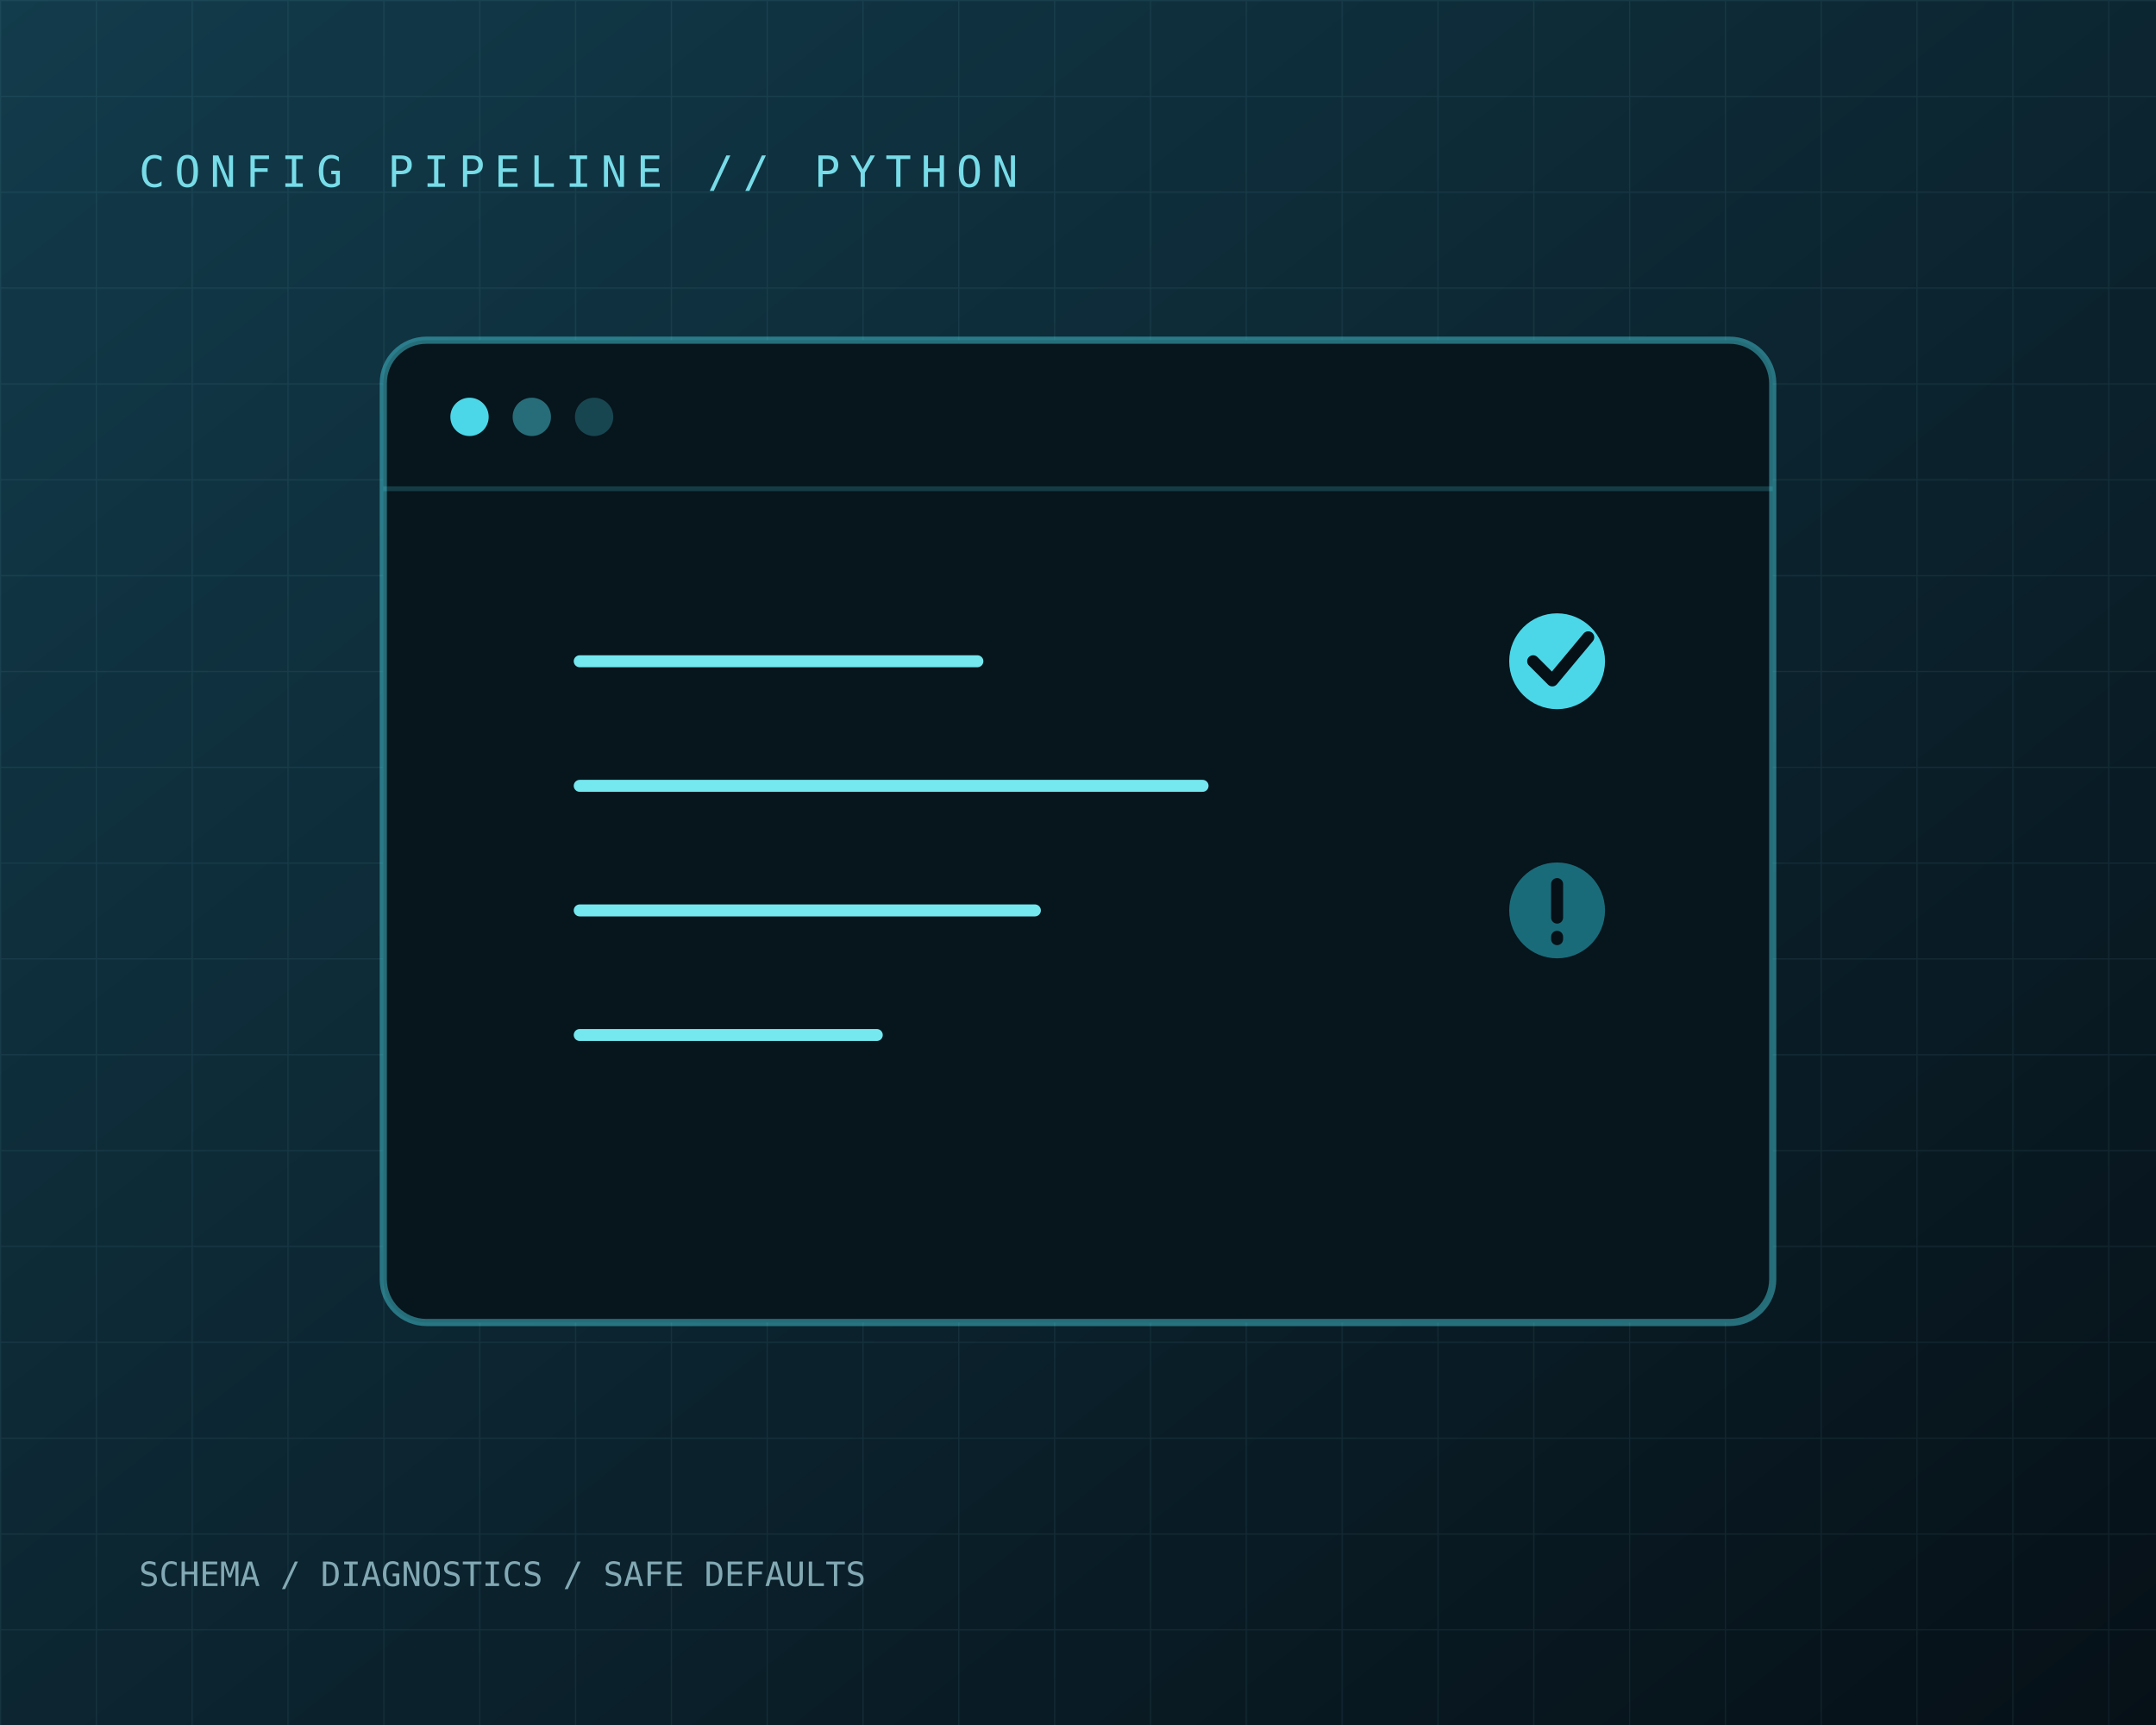
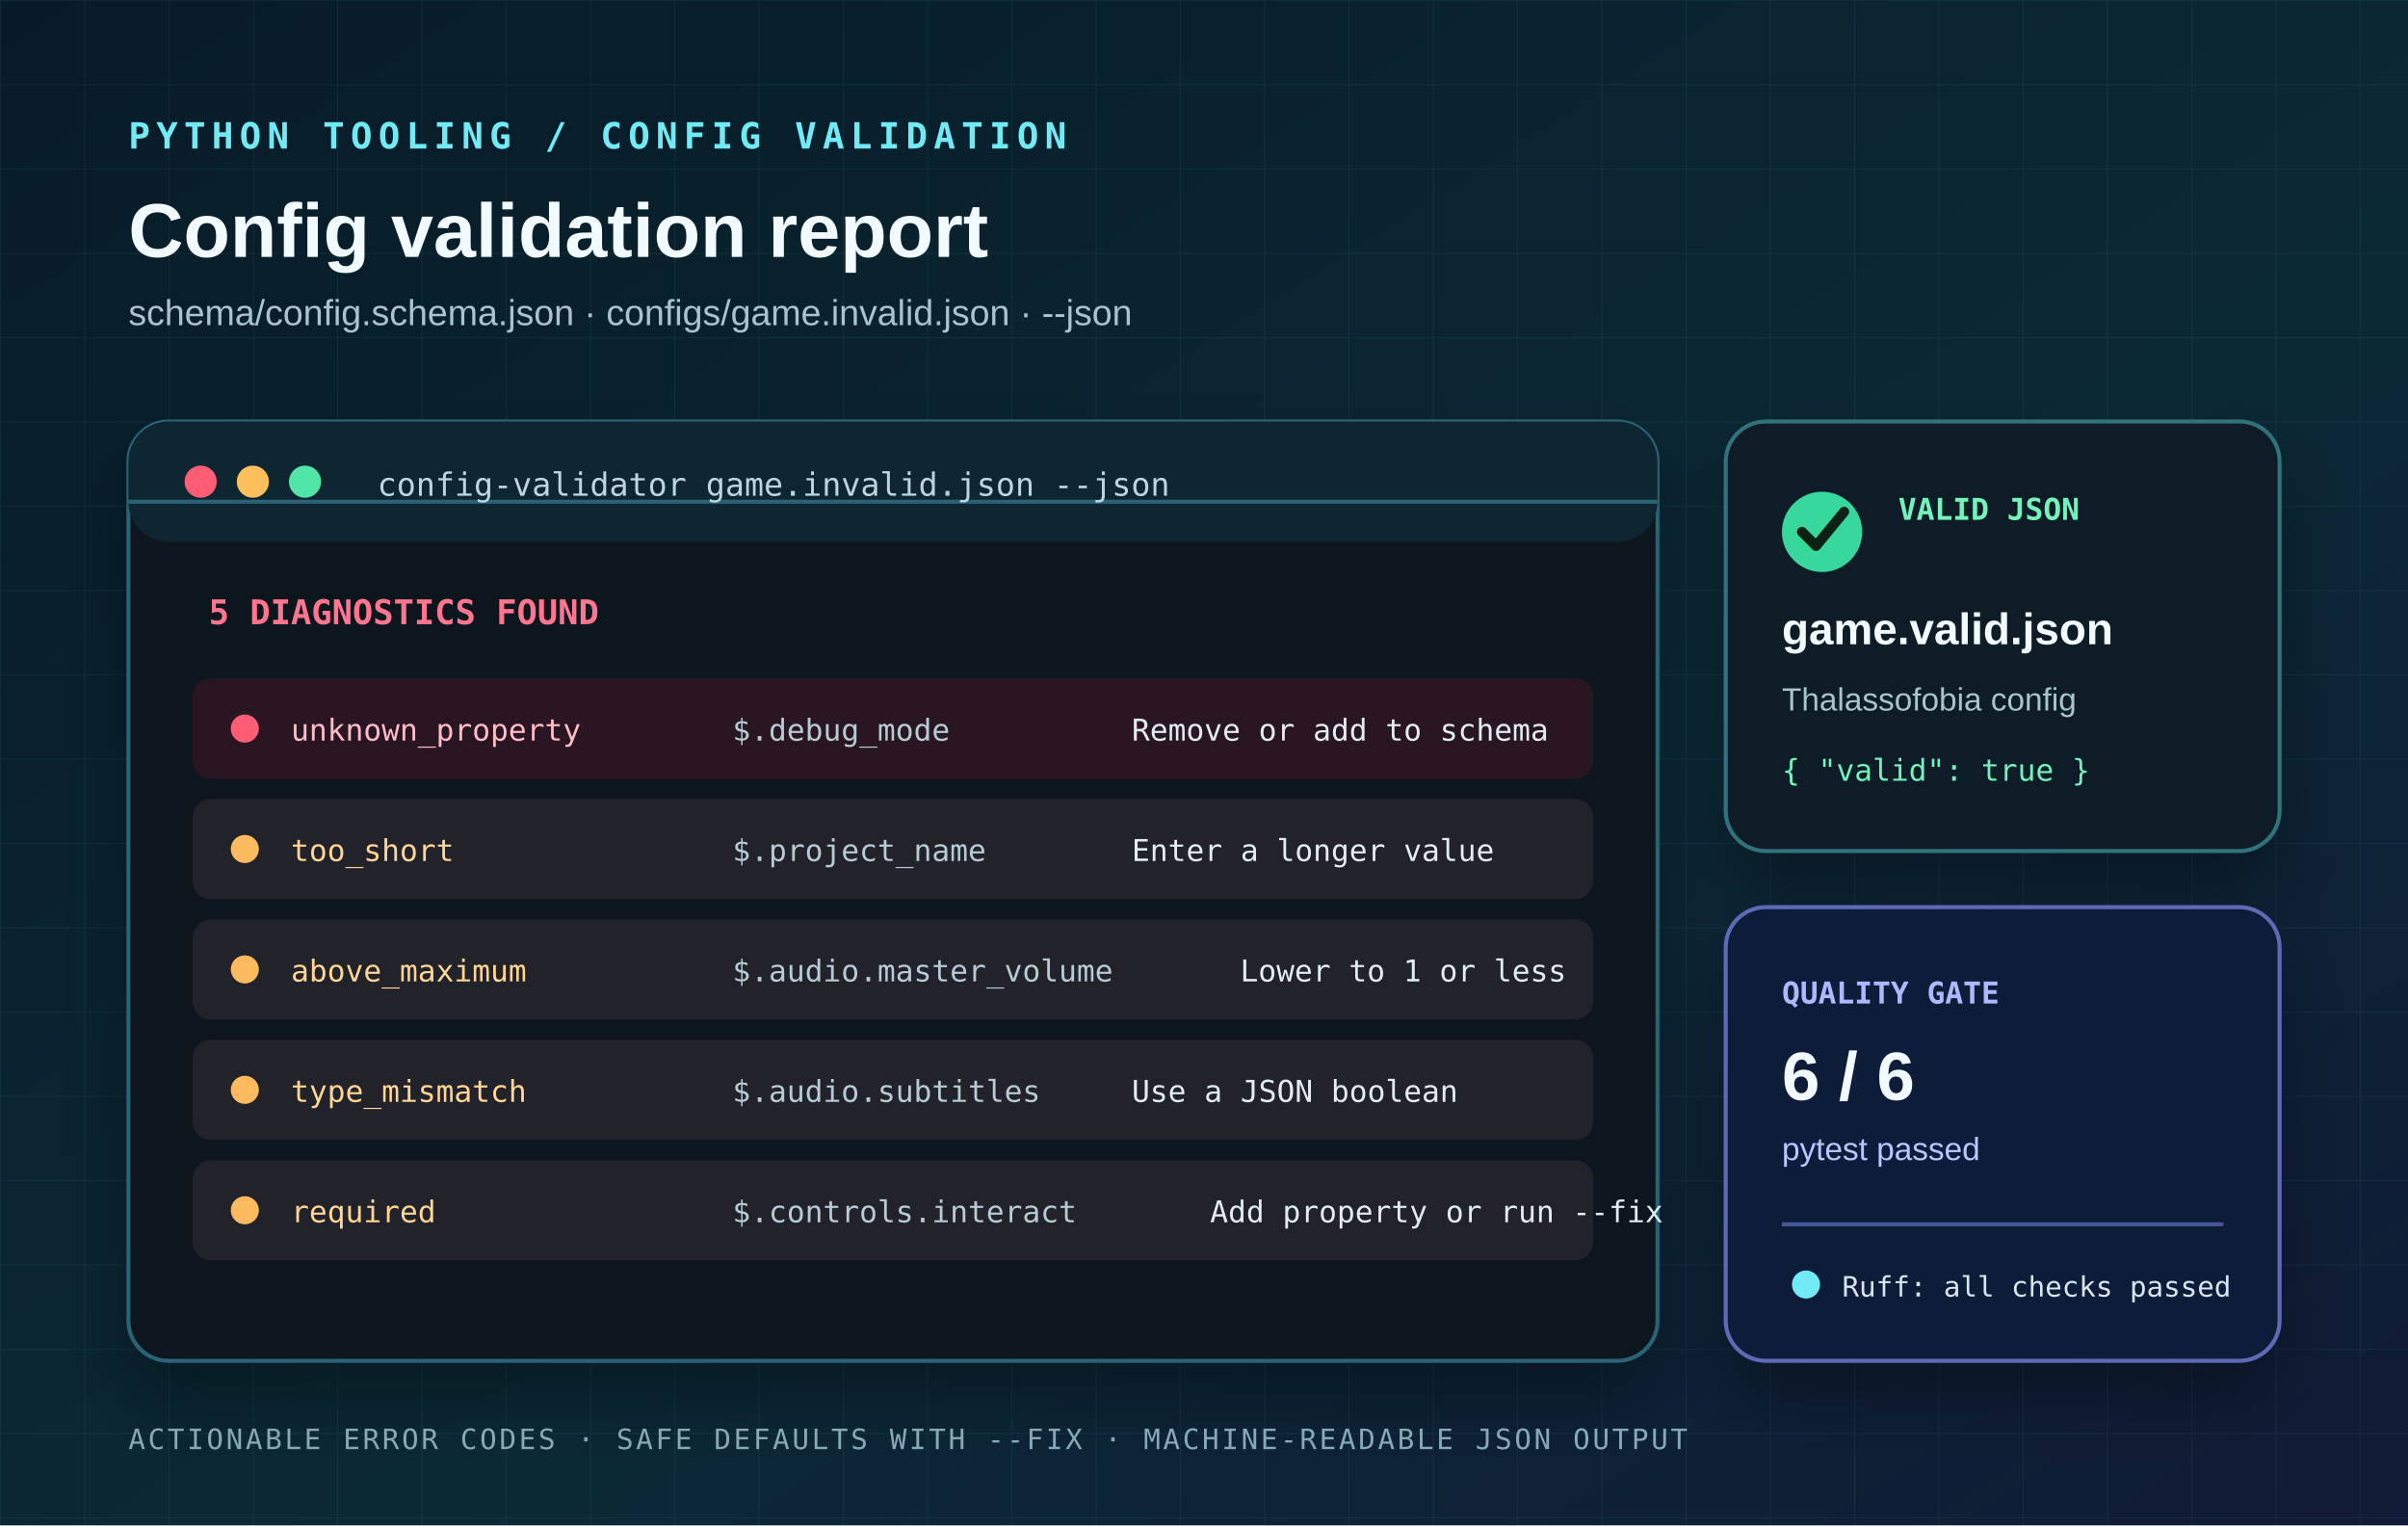
- <svg xmlns="http://www.w3.org/2000/svg" viewBox="0 0 900 720">
+ <svg xmlns="http://www.w3.org/2000/svg" viewBox="0 0 1200 760" role="img" aria-labelledby="title description">
  <defs>
-     <linearGradient id="bg" x2="1" y2="1">
-       <stop stop-color="#123b4b" />
-       <stop offset="1" stop-color="#061017" />
+     <linearGradient id="background" x1="0" y1="0" x2="1" y2="1">
+       <stop stop-color="#071b27" />
+       <stop offset=".58" stop-color="#0b2935" />
+       <stop offset="1" stop-color="#111a36" />
    </linearGradient>
-     <pattern id="grid" width="40" height="40" patternUnits="userSpaceOnUse">
-       <path d="M40 0H0v40" fill="none" stroke="#83ddea" stroke-opacity=".08" />
+     <pattern id="grid" width="42" height="42" patternUnits="userSpaceOnUse">
+       <path d="M42 0H0V42" fill="none" stroke="#6ce8f2" stroke-opacity=".065" />
    </pattern>
+     <filter id="shadow" x="-20%" y="-20%" width="140%" height="150%">
+       <feDropShadow dx="0" dy="18" stdDeviation="17" flood-color="#000" flood-opacity=".34" />
+     </filter>
  </defs>
-   <rect width="900" height="720" fill="url(#bg)" />
-   <rect width="900" height="720" fill="url(#grid)" />
-   <rect x="160" y="142" width="580" height="410" rx="18" fill="#07151d" stroke="#4bd7e8" stroke-opacity=".45" stroke-width="3" />
-   <path d="M160 204h580" stroke="#4bd7e8" stroke-opacity=".2" stroke-width="2" />
-   <circle cx="196" cy="174" r="8" fill="#4bd7e8" />
-   <circle cx="222" cy="174" r="8" fill="#4bd7e8" opacity=".45" />
-   <circle cx="248" cy="174" r="8" fill="#4bd7e8" opacity=".25" />
-   <g fill="none" stroke="#74e7ef" stroke-width="5" stroke-linecap="round">
-     <path d="M242 276h166" />
-     <path d="M242 328h260" />
-     <path d="M242 380h190" />
-     <path d="M242 432h124" />
+   <rect width="1200" height="760" fill="url(#background)" />
+   <rect width="1200" height="760" fill="url(#grid)" />
+   <text x="64" y="74" fill="#70ebf5" font-family="ui-monospace,Consolas,monospace" font-size="18" font-weight="700" letter-spacing="3">PYTHON TOOLING / CONFIG VALIDATION</text>
+   <text x="64" y="128" fill="#f1fbff" font-family="Arial,sans-serif" font-size="38" font-weight="700">Config validation report</text>
+   <text x="64" y="162" fill="#a9c4ce" font-family="Arial,sans-serif" font-size="18">schema/config.schema.json  ·  configs/game.invalid.json  ·  --json</text>
+   <g filter="url(#shadow)">
+     <rect x="64" y="210" width="762" height="468" rx="20" fill="#07151e" stroke="#2b6374" stroke-width="2" />
+     <rect x="64" y="210" width="762" height="60" rx="20" fill="#0d2530" />
+     <path d="M64 250h762" stroke="#2b6374" stroke-width="2" />
+     <circle cx="100" cy="240" r="8" fill="#ff5d74" />
+     <circle cx="126" cy="240" r="8" fill="#fbbf5b" />
+     <circle cx="152" cy="240" r="8" fill="#51e5a8" />
+     <text x="188" y="247" fill="#bdd5dd" font-family="ui-monospace,Consolas,monospace" font-size="16">config-validator  game.invalid.json  --json</text>
+     <text x="104" y="311" fill="#ff7590" font-family="ui-monospace,Consolas,monospace" font-size="17" font-weight="700">5 DIAGNOSTICS FOUND</text>
+     <g font-family="ui-monospace,Consolas,monospace" font-size="15">
+       <rect x="96" y="338" width="698" height="50" rx="9" fill="#2a1824" />
+       <circle cx="122" cy="363" r="7" fill="#ff5d74" />
+       <text x="145" y="369" fill="#ffbcc7">unknown_property</text>
+       <text x="365" y="369" fill="#b6cbd2">$.debug_mode</text>
+       <text x="564" y="369" fill="#e1edf1">Remove or add to schema</text>
+       <rect x="96" y="398" width="698" height="50" rx="9" fill="#20202c" />
+       <circle cx="122" cy="423" r="7" fill="#fbba5d" />
+       <text x="145" y="429" fill="#ffd594">too_short</text>
+       <text x="365" y="429" fill="#b6cbd2">$.project_name</text>
+       <text x="564" y="429" fill="#e1edf1">Enter a longer value</text>
+       <rect x="96" y="458" width="698" height="50" rx="9" fill="#20202c" />
+       <circle cx="122" cy="483" r="7" fill="#fbba5d" />
+       <text x="145" y="489" fill="#ffd594">above_maximum</text>
+       <text x="365" y="489" fill="#b6cbd2">$.audio.master_volume</text>
+       <text x="618" y="489" fill="#e1edf1">Lower to 1 or less</text>
+       <rect x="96" y="518" width="698" height="50" rx="9" fill="#20202c" />
+       <circle cx="122" cy="543" r="7" fill="#fbba5d" />
+       <text x="145" y="549" fill="#ffd594">type_mismatch</text>
+       <text x="365" y="549" fill="#b6cbd2">$.audio.subtitles</text>
+       <text x="564" y="549" fill="#e1edf1">Use a JSON boolean</text>
+       <rect x="96" y="578" width="698" height="50" rx="9" fill="#20202c" />
+       <circle cx="122" cy="603" r="7" fill="#fbba5d" />
+       <text x="145" y="609" fill="#ffd594">required</text>
+       <text x="365" y="609" fill="#b6cbd2">$.controls.interact</text>
+       <text x="603" y="609" fill="#e1edf1">Add property or run --fix</text>
+     </g>
  </g>
-   <g fill="#4bd7e8">
-     <circle cx="650" cy="276" r="20" />
-     <path d="m640 276 8 8 15-18" fill="none" stroke="#061017" stroke-width="5" stroke-linecap="round" stroke-linejoin="round" />
-     <circle cx="650" cy="380" r="20" fill="#1a6b79" />
-     <path d="M650 369v14m0 8v1" stroke="#061017" stroke-width="5" stroke-linecap="round" />
+   <g filter="url(#shadow)">
+     <rect x="860" y="210" width="276" height="214" rx="20" fill="#091c26" stroke="#31727a" stroke-width="2" />
+     <circle cx="908" cy="265" r="20" fill="#38d79b" />
+     <path d="m898 265 7 7 14-17" fill="none" stroke="#072019" stroke-width="5" stroke-linecap="round" stroke-linejoin="round" />
+     <text x="946" y="259" fill="#75f1bb" font-family="ui-monospace,Consolas,monospace" font-size="15" font-weight="700">VALID JSON</text>
+     <text x="888" y="321" fill="#f1fbff" font-family="Arial,sans-serif" font-size="22" font-weight="700">game.valid.json</text>
+     <text x="888" y="354" fill="#a9c4ce" font-family="Arial,sans-serif" font-size="16">Thalassofobia config</text>
+     <text x="888" y="389" fill="#75f1bb" font-family="ui-monospace,Consolas,monospace" font-size="15">{ "valid": true }</text>
+     <rect x="860" y="452" width="276" height="226" rx="20" fill="#111b38" stroke="#5f6bb7" stroke-width="2" />
+     <text x="888" y="500" fill="#aeb8ff" font-family="ui-monospace,Consolas,monospace" font-size="15" font-weight="700">QUALITY GATE</text>
+     <text x="888" y="548" fill="#f1fbff" font-family="Arial,sans-serif" font-size="34" font-weight="700">6 / 6</text>
+     <text x="888" y="578" fill="#b8c7ff" font-family="Arial,sans-serif" font-size="16">pytest passed</text>
+     <path d="M888 610h220" stroke="#465496" stroke-width="2" />
+     <circle cx="900" cy="640" r="7" fill="#70ebf5" />
+     <text x="918" y="646" fill="#d7e6ef" font-family="ui-monospace,Consolas,monospace" font-size="14">Ruff: all checks passed</text>
  </g>
-   <text x="58" y="78" fill="#77dce8" font-family="monospace" font-size="18" letter-spacing="4">CONFIG PIPELINE // PYTHON</text>
-   <text x="58" y="662" fill="#82a9b4" font-family="monospace" font-size="14">SCHEMA / DIAGNOSTICS / SAFE DEFAULTS</text>
+   <text x="64" y="722" fill="#86a9b5" font-family="ui-monospace,Consolas,monospace" font-size="14" letter-spacing="1.3">ACTIONABLE ERROR CODES  ·  SAFE DEFAULTS WITH --FIX  ·  MACHINE-READABLE JSON OUTPUT</text>
</svg>
